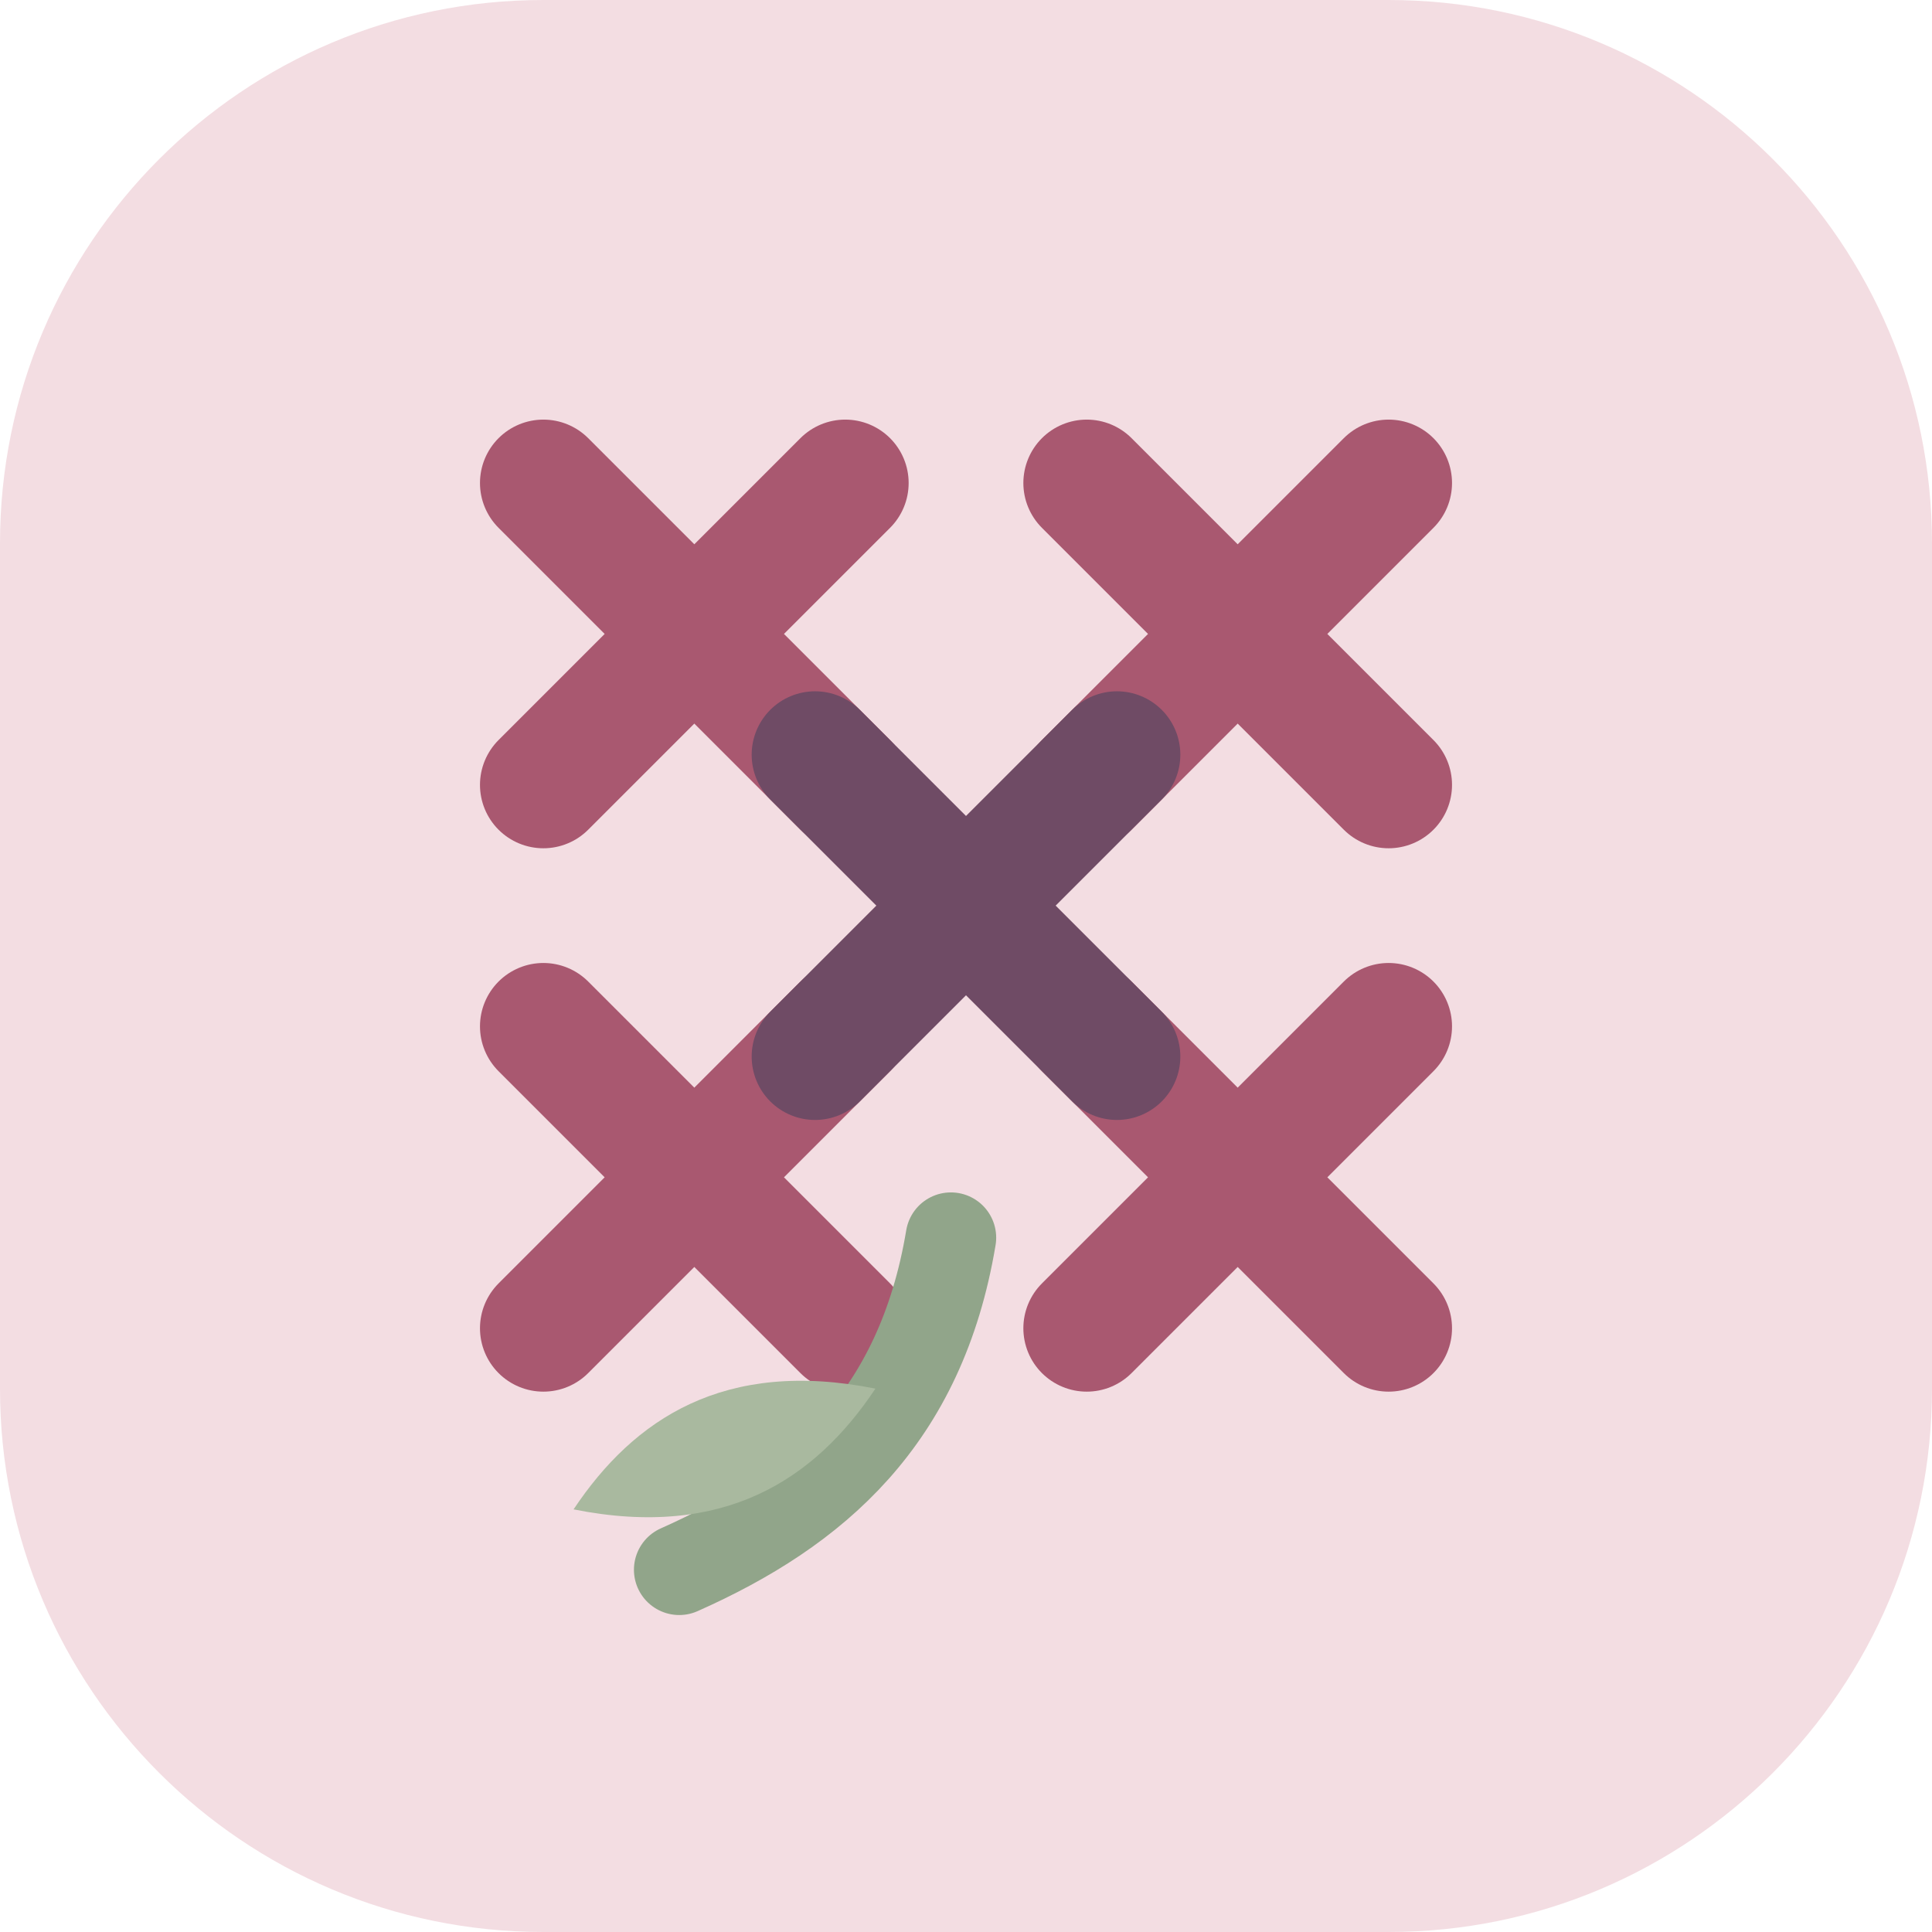
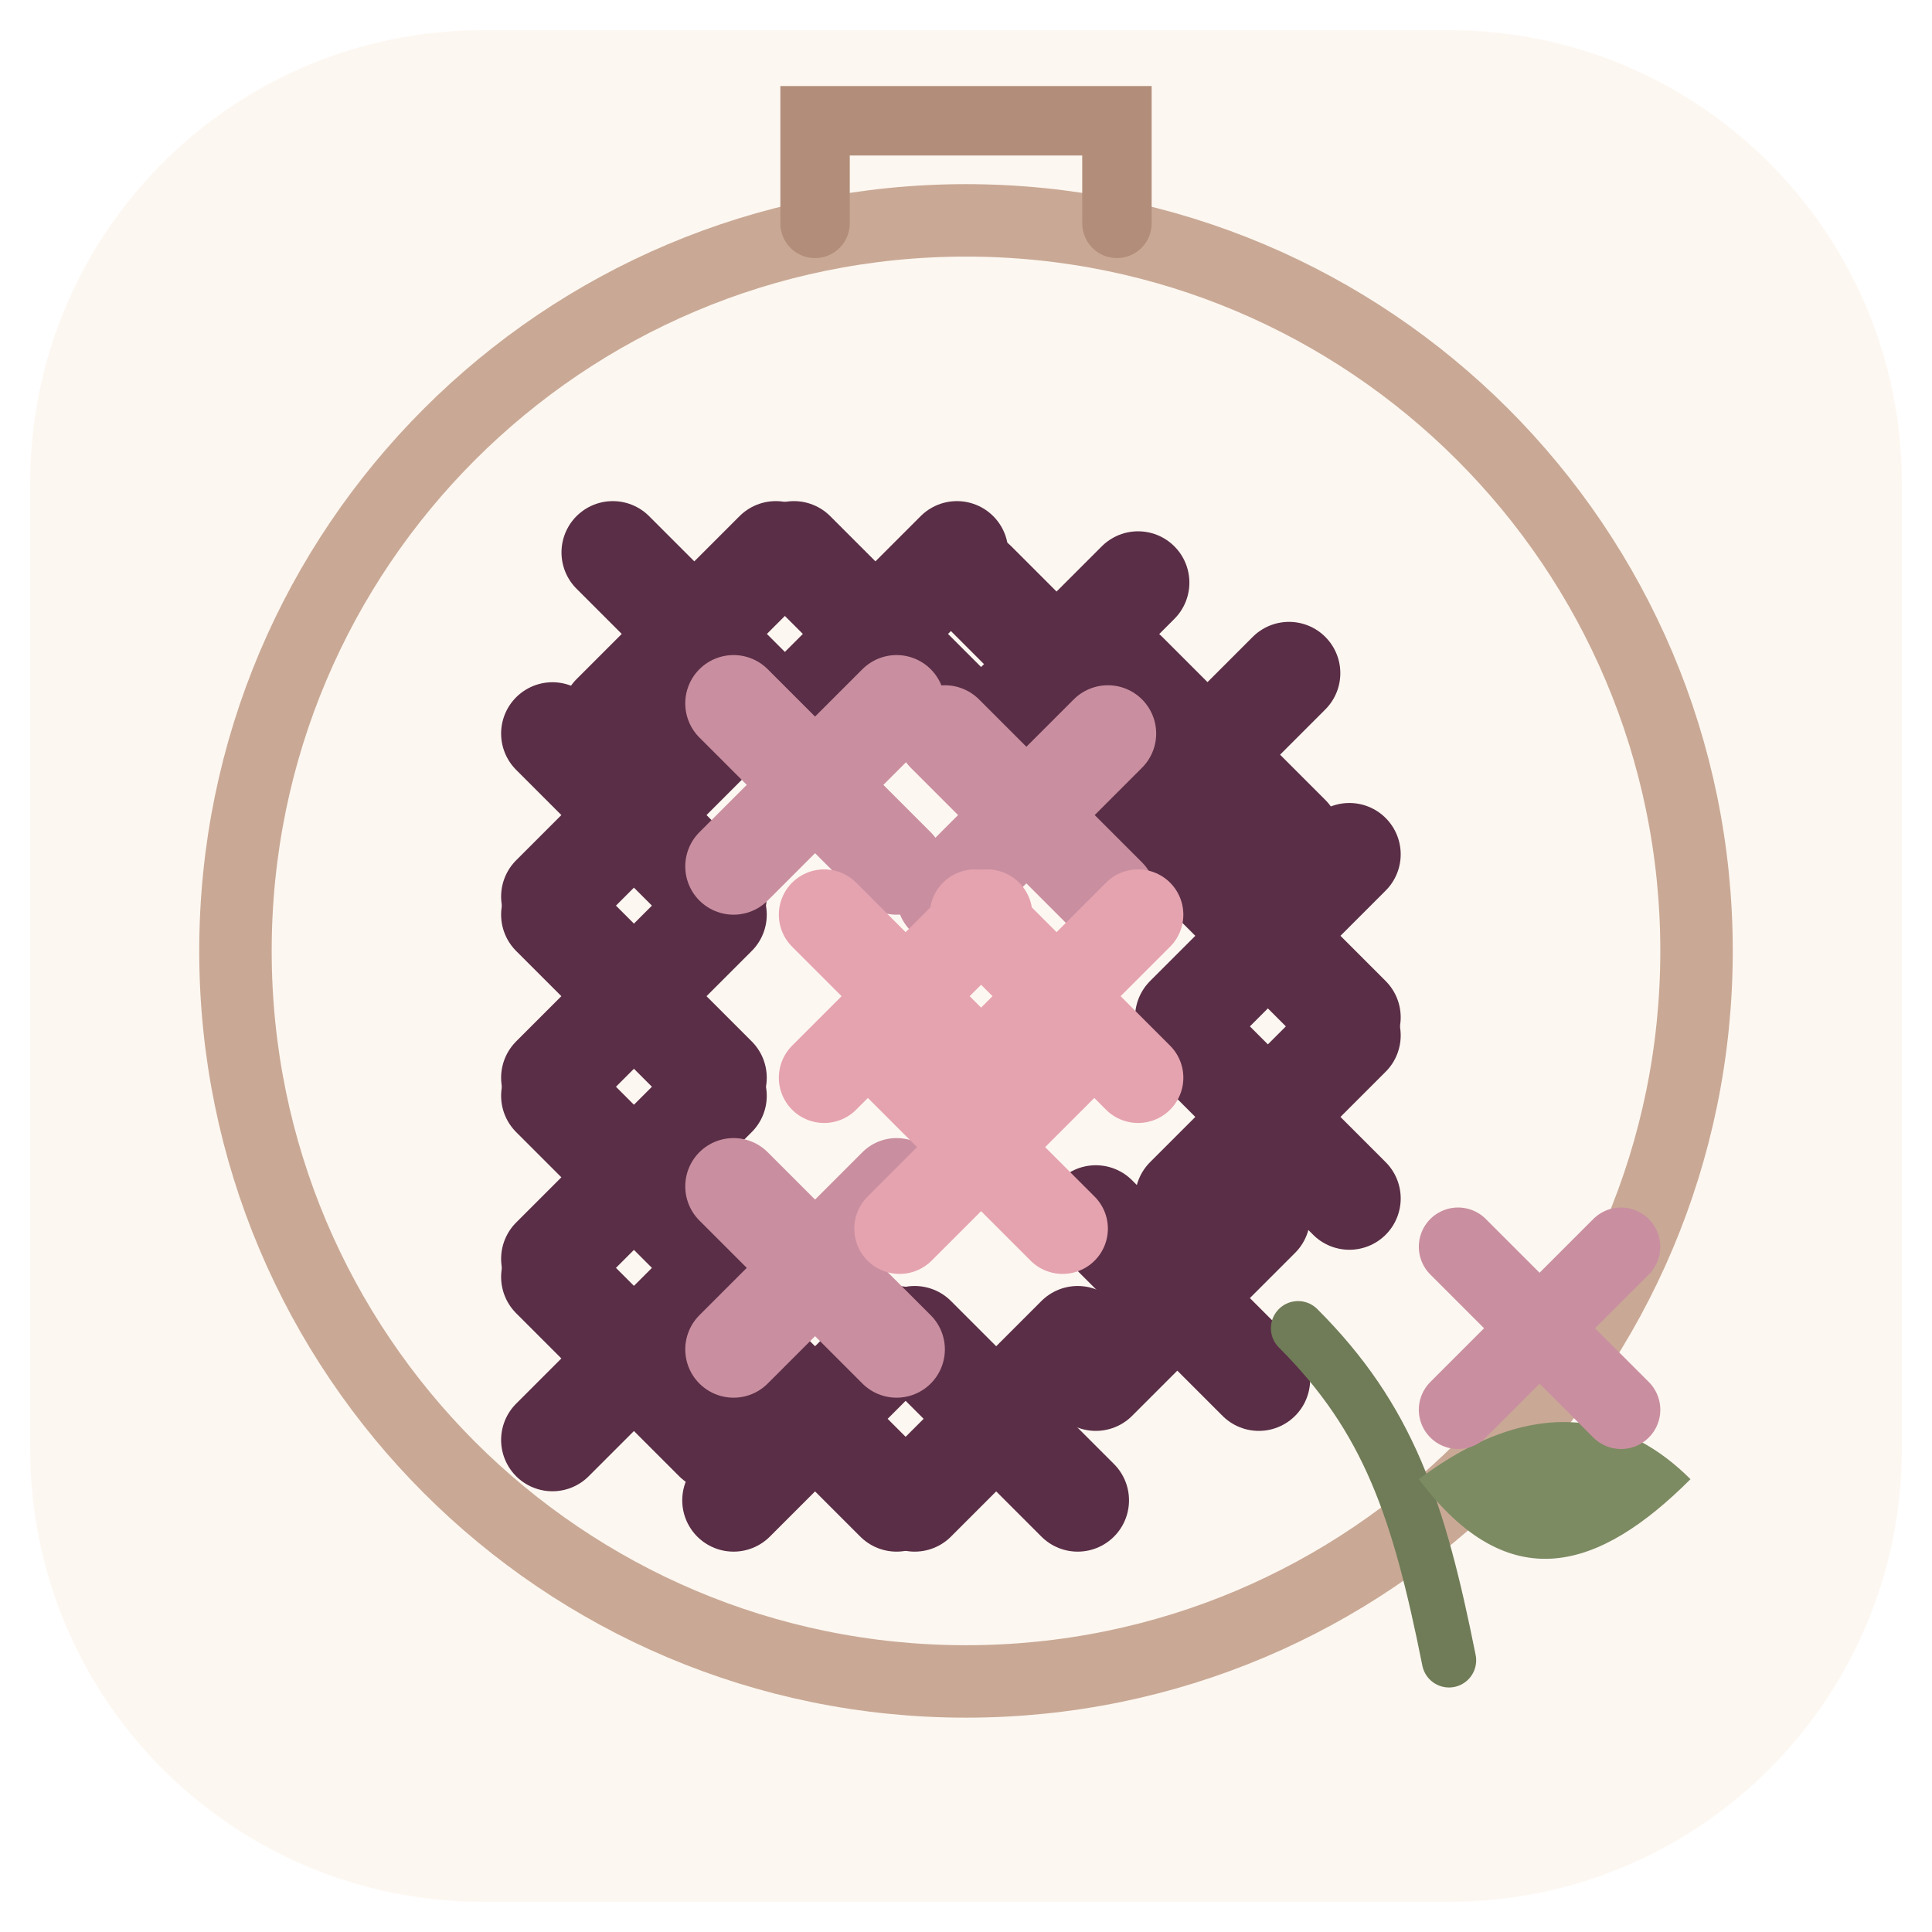
<svg xmlns="http://www.w3.org/2000/svg" viewBox="0 0 64 64" role="img" aria-labelledby="title">
-   <rect width="64" height="64" rx="18" fill="#F3DDE2" />
-   <g fill="none" stroke-linecap="round" stroke-width="4.2">
-     <path d="M18 16l10 10M28 16L18 26" stroke="#A95870" />
-     <path d="M36 16l10 10M46 16L36 26" stroke="#A95870" />
-     <path d="M18 34l10 10M28 34L18 44" stroke="#A95870" />
-     <path d="M36 34l10 10M46 34L36 44" stroke="#A95870" />
-     <path d="M27 25l10 10M37 25L27 35" stroke="#6F4B65" />
+   <defs>
+     <g id="x" fill="none" stroke-linecap="round">
+       <path d="M-2.7-2.7L2.7 2.7M2.7-2.7L-2.7 2.7" />
+     </g>
+   </defs>
+   <rect x="1" y="1" width="62" height="62" rx="15" fill="#FDF7F1" />
+   <circle cx="32" cy="31.5" r="24.2" fill="none" stroke="#C9A995" stroke-width="2.4" />
+   <path d="M27 7.4V4h10v3.4M28.5 4h7" fill="none" stroke="#B28E7A" stroke-width="2.3" stroke-linecap="round" />
+   <g stroke="#5A2E46" stroke-width="3.4">
+     <use href="#x" x="23" y="21" />
+     <use href="#x" x="29" y="21" />
+     <use href="#x" x="35" y="22" />
+     <use href="#x" x="40" y="25" />
+     <use href="#x" x="21" y="27" />
+     <use href="#x" x="21" y="33" />
+     <use href="#x" x="21" y="39" />
+     <use href="#x" x="21" y="45" />
+     <use href="#x" x="42" y="31" />
+     <use href="#x" x="42" y="37" />
+     <use href="#x" x="39" y="43" />
+     <use href="#x" x="33" y="47" />
+     <use href="#x" x="27" y="47" />
  </g>
-   <path d="M31.5 41c-1 6-4.5 9-9 11" fill="none" stroke="#91A58A" stroke-width="3" stroke-linecap="round" />
-   <path d="M29 46c-5-1-8 1-10 4 5 1 8-1 10-4Z" fill="#A9B99F" />
+   <g stroke="#C98FA0" stroke-width="3.2">
+     <use href="#x" x="27" y="26" />
+     <use href="#x" x="34" y="27" />
+     <use href="#x" x="27" y="42" />
+   </g>
+   <g stroke="#E5A3AF" stroke-width="3">
+     <use href="#x" x="30" y="33" />
+     <use href="#x" x="35" y="33" />
+     <use href="#x" x="32.5" y="38" />
+   </g>
+   <path d="M43 44c3 3 4 6 5 11" fill="none" stroke="#6F7C57" stroke-width="1.8" stroke-linecap="round" />
+   <path d="M47 49c4-3 7-2 9 0-3 3-6 4-9 0Z" fill="#7D8B63" />
+   <g stroke="#C98FA0" stroke-width="2.6">
+     <use href="#x" x="51" y="44" />
+   </g>
</svg>
